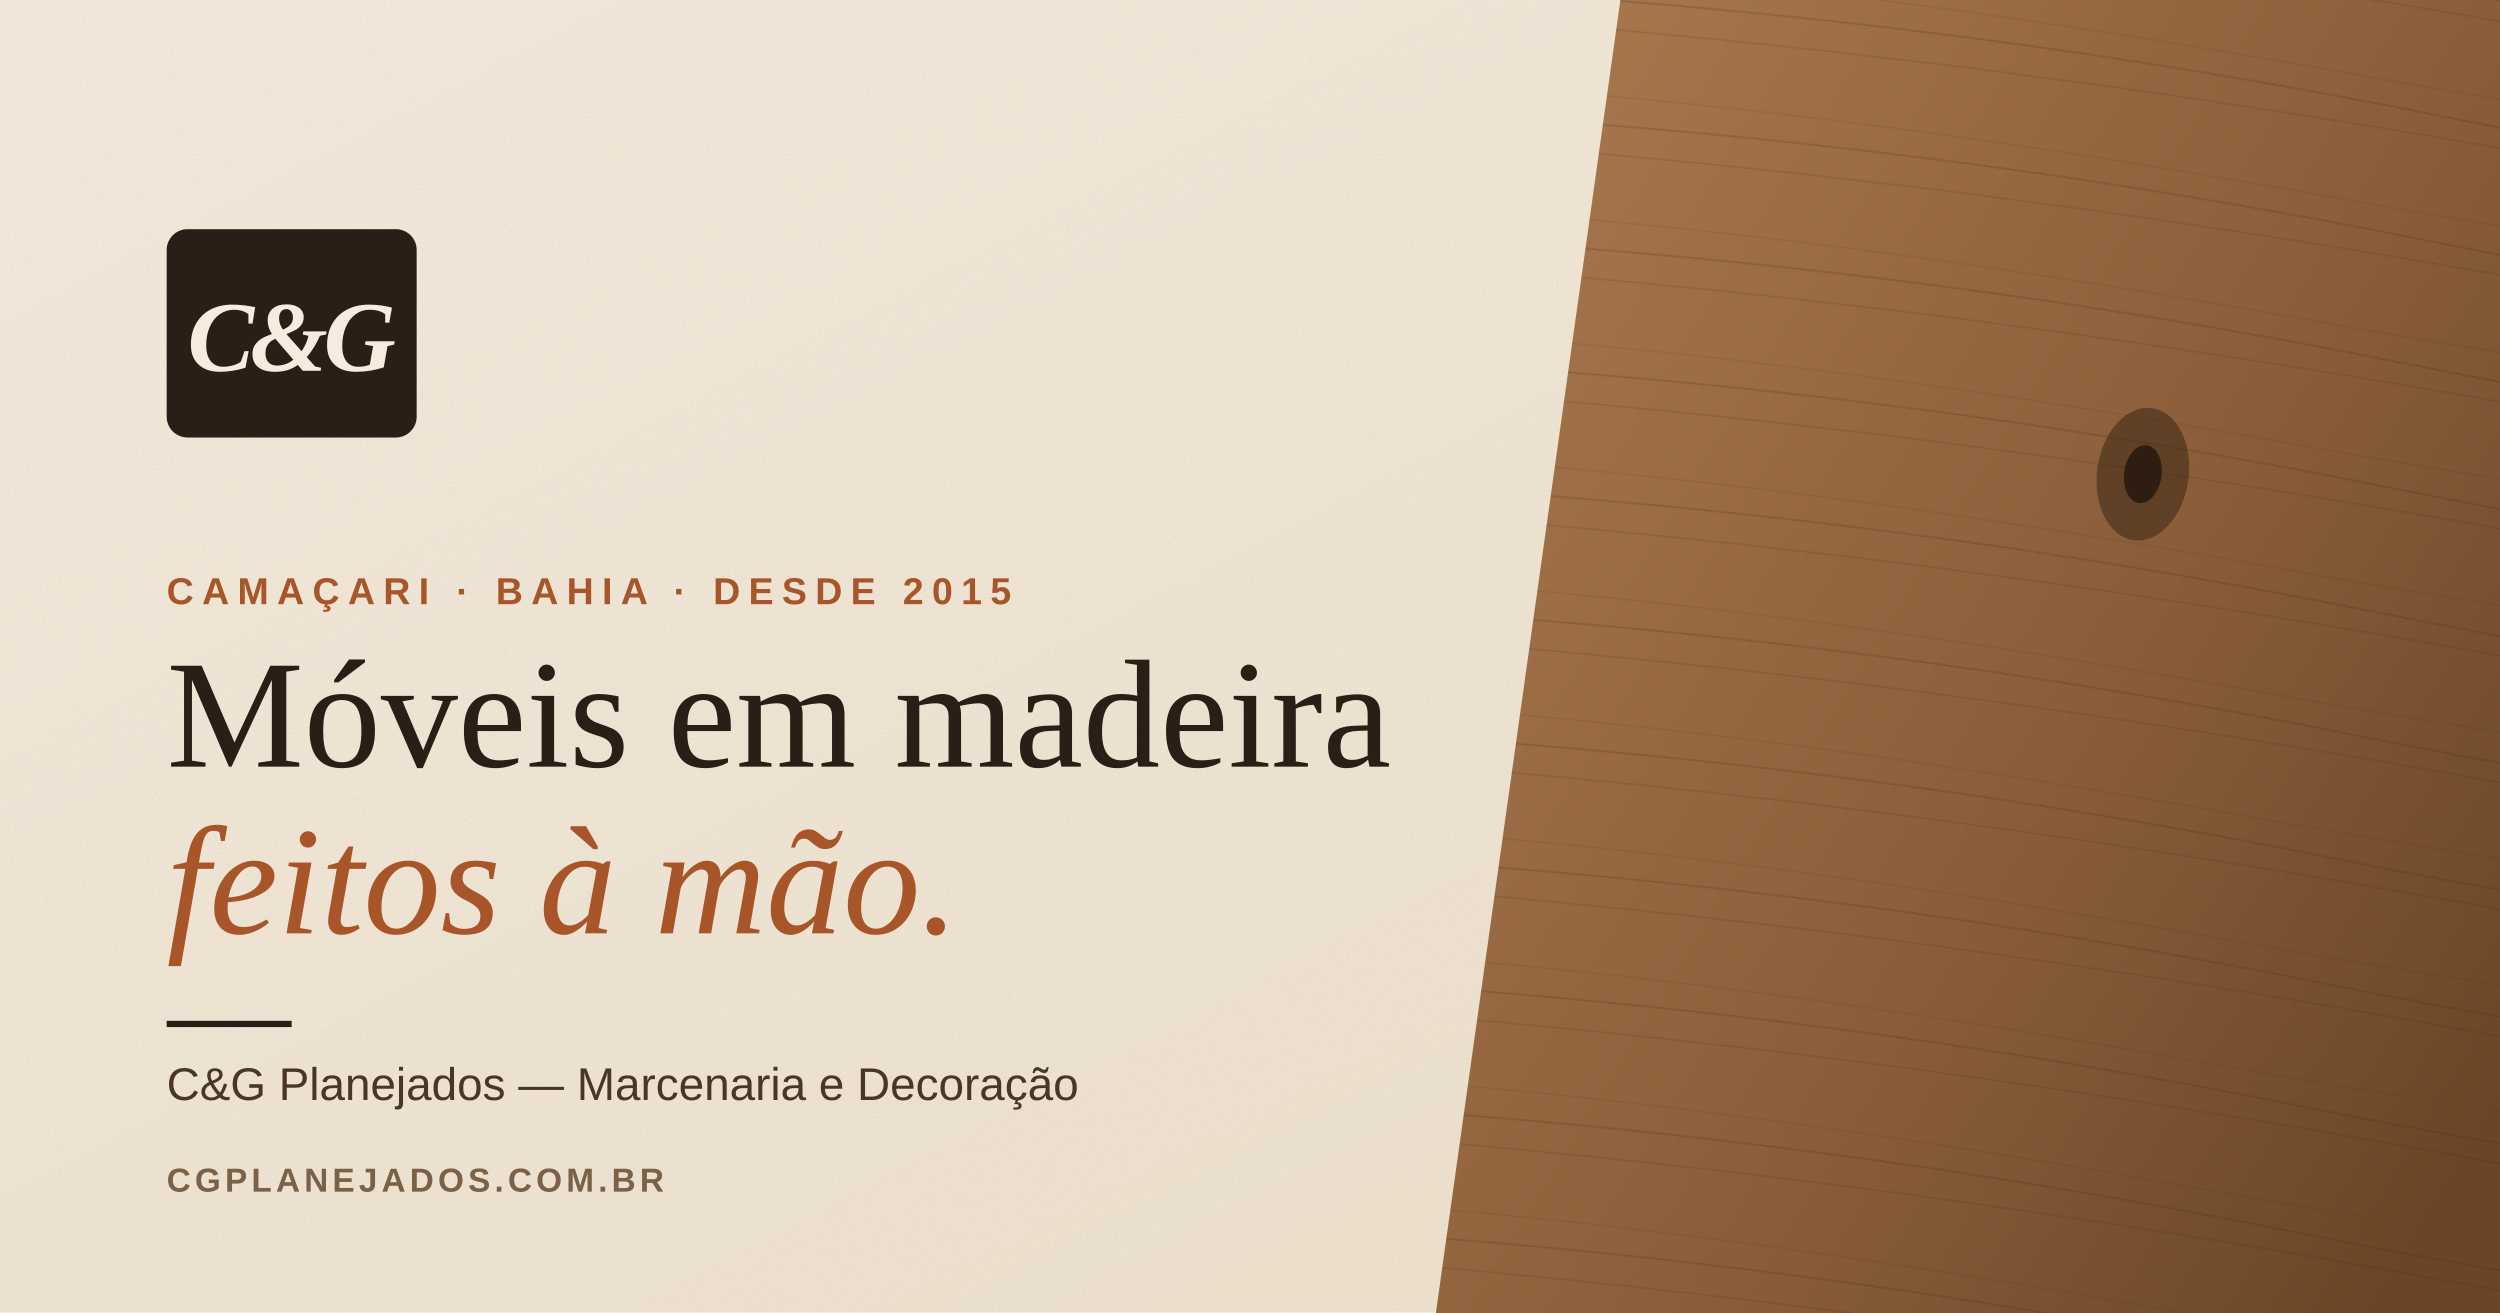
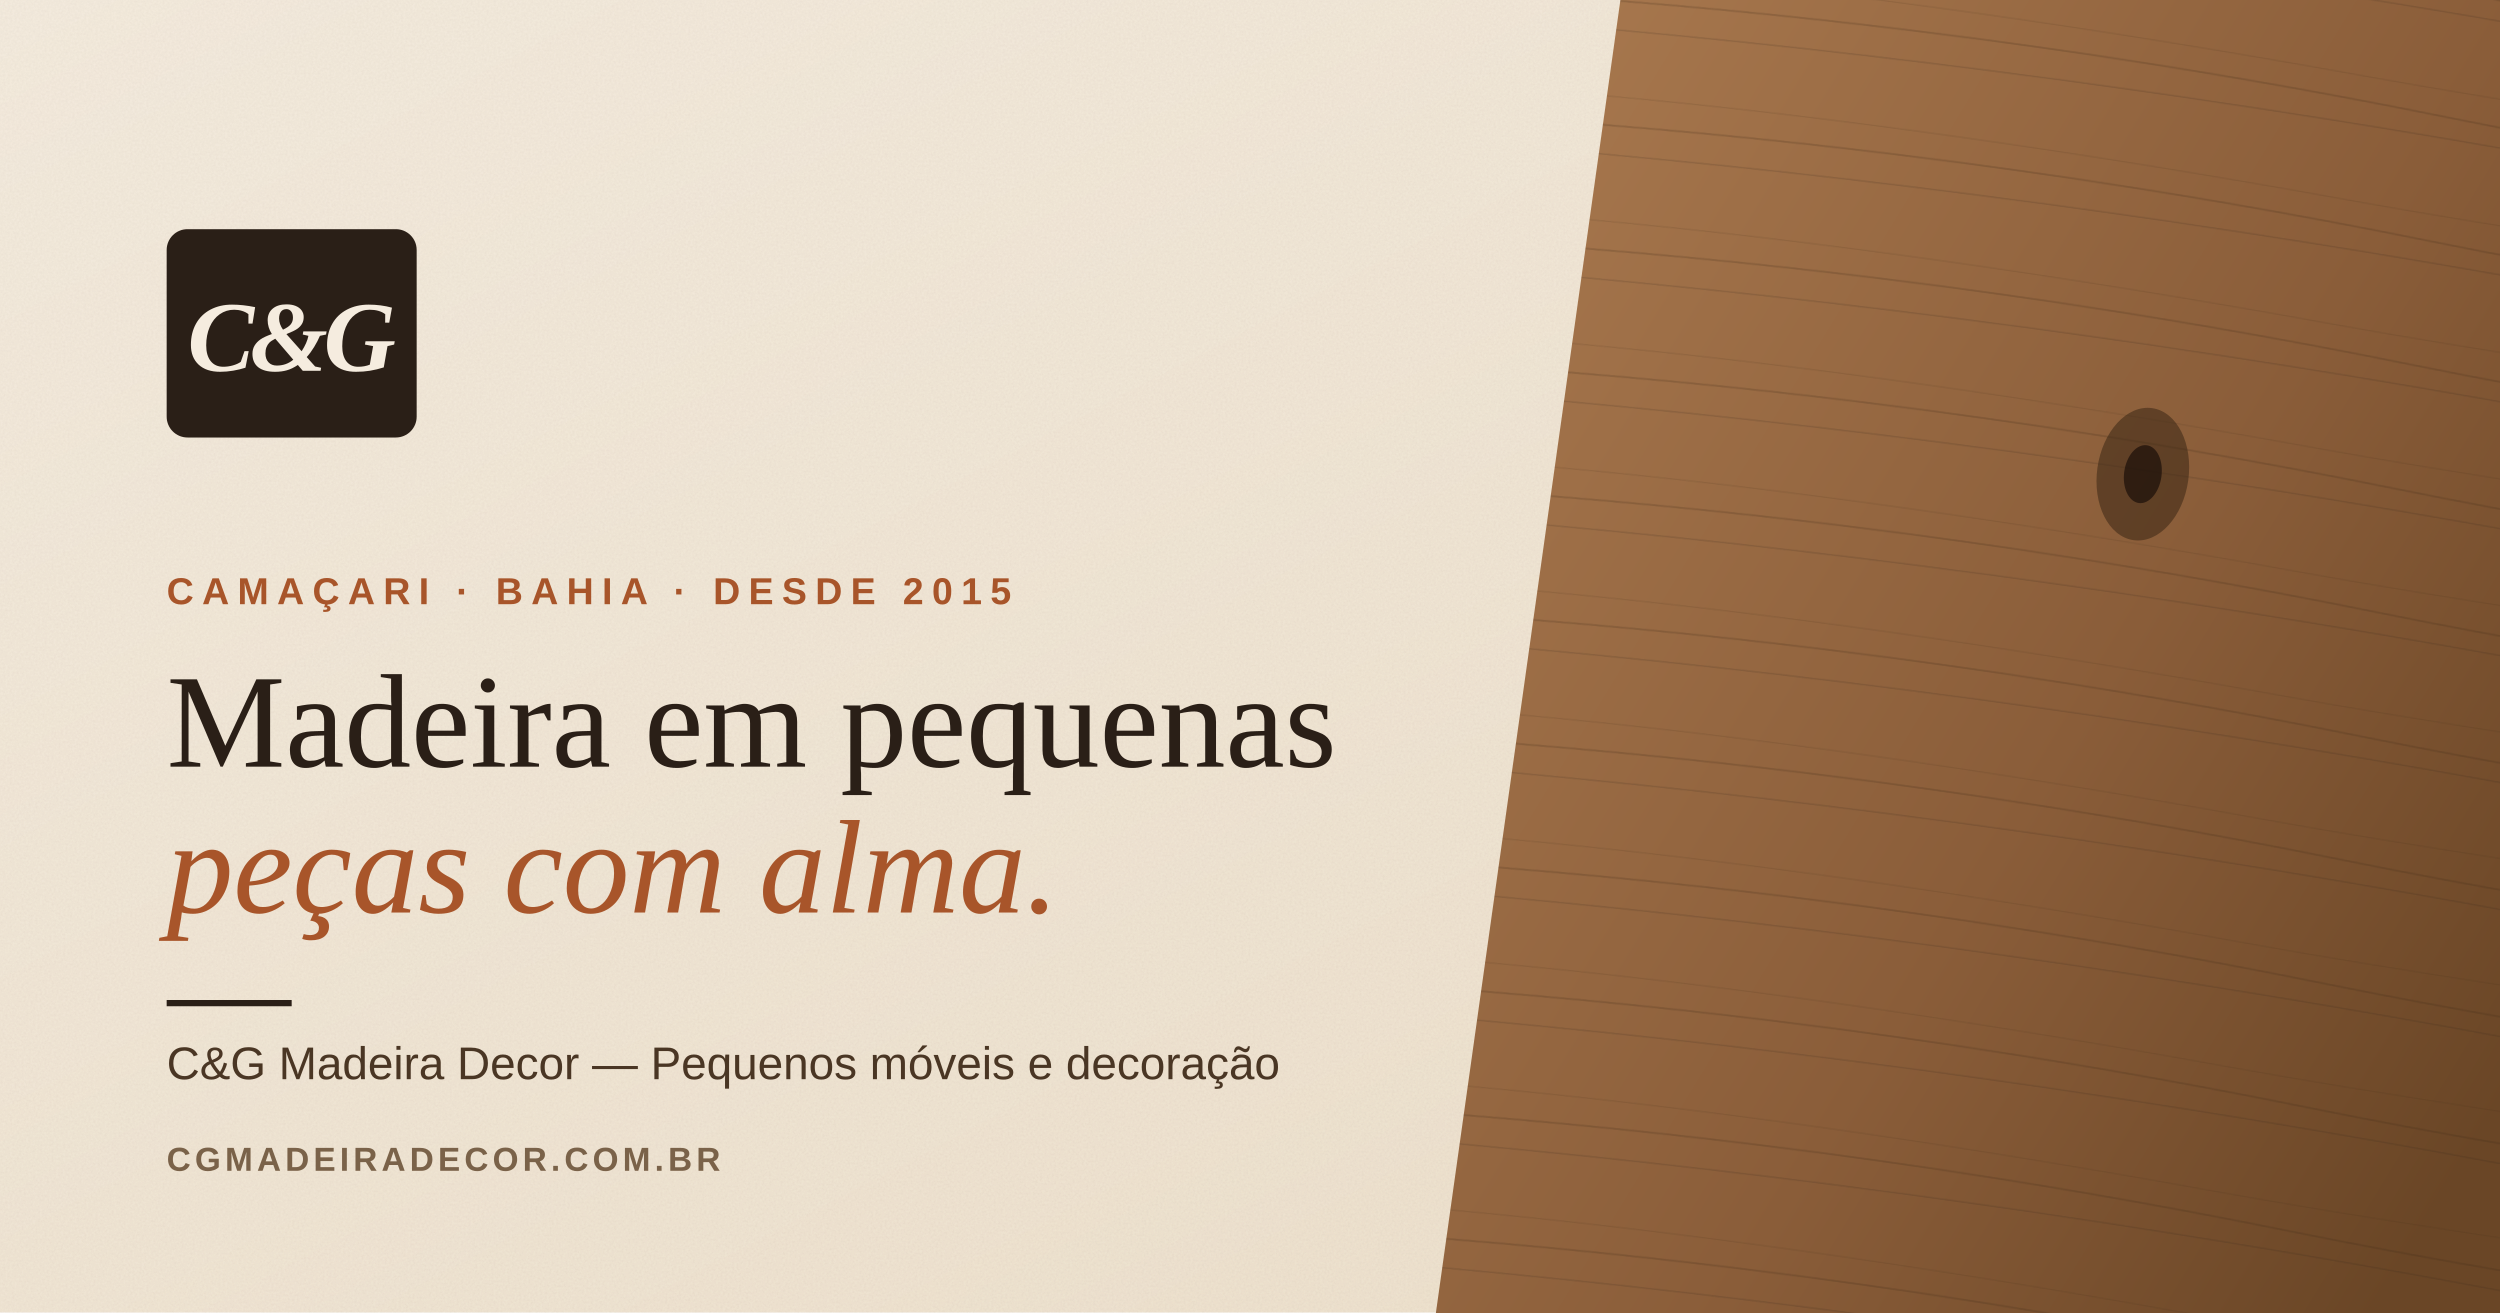
<svg xmlns="http://www.w3.org/2000/svg" viewBox="0 0 1200 630" width="1200" height="630">
  <defs>
    <linearGradient id="bg" x1="0" y1="0" x2="1" y2="1">
      <stop offset="0%" stop-color="#f5ecdf" />
      <stop offset="100%" stop-color="#ede0cb" />
    </linearGradient>
    <linearGradient id="woodG" x1="0" y1="0" x2="1" y2="0.6">
      <stop offset="0%" stop-color="#a8784e" />
      <stop offset="60%" stop-color="#8a5d39" />
      <stop offset="100%" stop-color="#6a4626" />
    </linearGradient>
    <pattern id="grain" x="0" y="0" width="1200" height="60" patternUnits="userSpaceOnUse">
      <path d="M0,30 Q200,18 400,30 T800,30 T1200,30" stroke="#3a2614" stroke-width="0.9" fill="none" opacity="0.32" />
      <path d="M0,44 Q240,32 500,44 T1200,44" stroke="#2a1f17" stroke-width="0.7" fill="none" opacity="0.25" />
      <path d="M0,16 Q160,8 360,16 T1200,16" stroke="#3a2614" stroke-width="0.6" fill="none" opacity="0.2" />
    </pattern>
    <filter id="noise">
      <feTurbulence type="fractalNoise" baseFrequency="0.9" numOctaves="2" stitchTiles="stitch" />
      <feColorMatrix values="0 0 0 0 0.16 0 0 0 0 0.12 0 0 0 0 0.08 0 0 0 0.16 0" />
    </filter>
  </defs>
  <rect width="1200" height="630" fill="url(#bg)" />
  <rect width="1200" height="630" filter="url(#noise)" opacity="0.45" />
  <g transform="translate(740 -60) rotate(8 230 345)">
    <rect x="0" y="0" width="540" height="750" fill="url(#woodG)" />
    <rect x="0" y="0" width="540" height="750" fill="url(#grain)" opacity="0.6" />
    <ellipse cx="280" cy="280" rx="22" ry="32" fill="#3a2614" opacity="0.55" />
    <ellipse cx="280" cy="280" rx="9" ry="14" fill="#1a0e08" opacity="0.7" />
  </g>
  <g transform="translate(80 110)">
    <rect width="120" height="100" rx="10" fill="#2a1f17" />
    <text x="60" y="68" font-family="Georgia, 'Times New Roman', serif" font-size="48" font-weight="600" font-style="italic" fill="#f5ecdf" text-anchor="middle" letter-spacing="-2">C&amp;G</text>
  </g>
  <text x="80" y="290" font-family="Manrope, Arial, sans-serif" font-size="18" font-weight="600" fill="#a8552a" letter-spacing="4">CAMAÇARI · BAHIA · DESDE 2015</text>
-   <text x="80" y="368" font-family="Georgia, 'Times New Roman', serif" font-size="74" font-weight="400" fill="#2a1f17">Móveis em madeira</text>
-   <text x="80" y="448" font-family="Georgia, 'Times New Roman', serif" font-size="74" font-weight="500" font-style="italic" fill="#a8552a">feitos à mão.</text>
-   <rect x="80" y="490" width="60" height="3" fill="#2a1f17" />
-   <text x="80" y="528" font-family="Manrope, Arial, sans-serif" font-size="22" font-weight="500" fill="#4a3624">C&amp;G Planejados — Marcenaria e Decoração</text>
-   <text x="80" y="572" font-family="Manrope, Arial, sans-serif" font-size="16" font-weight="600" fill="#7a6249" letter-spacing="2">CGPLANEJADOS.COM.BR</text>
+   <text x="80" y="368" font-family="Georgia, 'Times New Roman', serif" font-size="64" font-weight="400" fill="#2a1f17">Madeira em pequenas</text>
+   <text x="80" y="438" font-family="Georgia, 'Times New Roman', serif" font-size="64" font-weight="500" font-style="italic" fill="#a8552a">peças com alma.</text>
+   <rect x="80" y="480" width="60" height="3" fill="#2a1f17" />
+   <text x="80" y="518" font-family="Manrope, Arial, sans-serif" font-size="22" font-weight="500" fill="#4a3624">C&amp;G Madeira Decor — Pequenos móveis e decoração</text>
+   <text x="80" y="562" font-family="Manrope, Arial, sans-serif" font-size="16" font-weight="600" fill="#7a6249" letter-spacing="2">CGMADEIRADECOR.COM.BR</text>
</svg>
